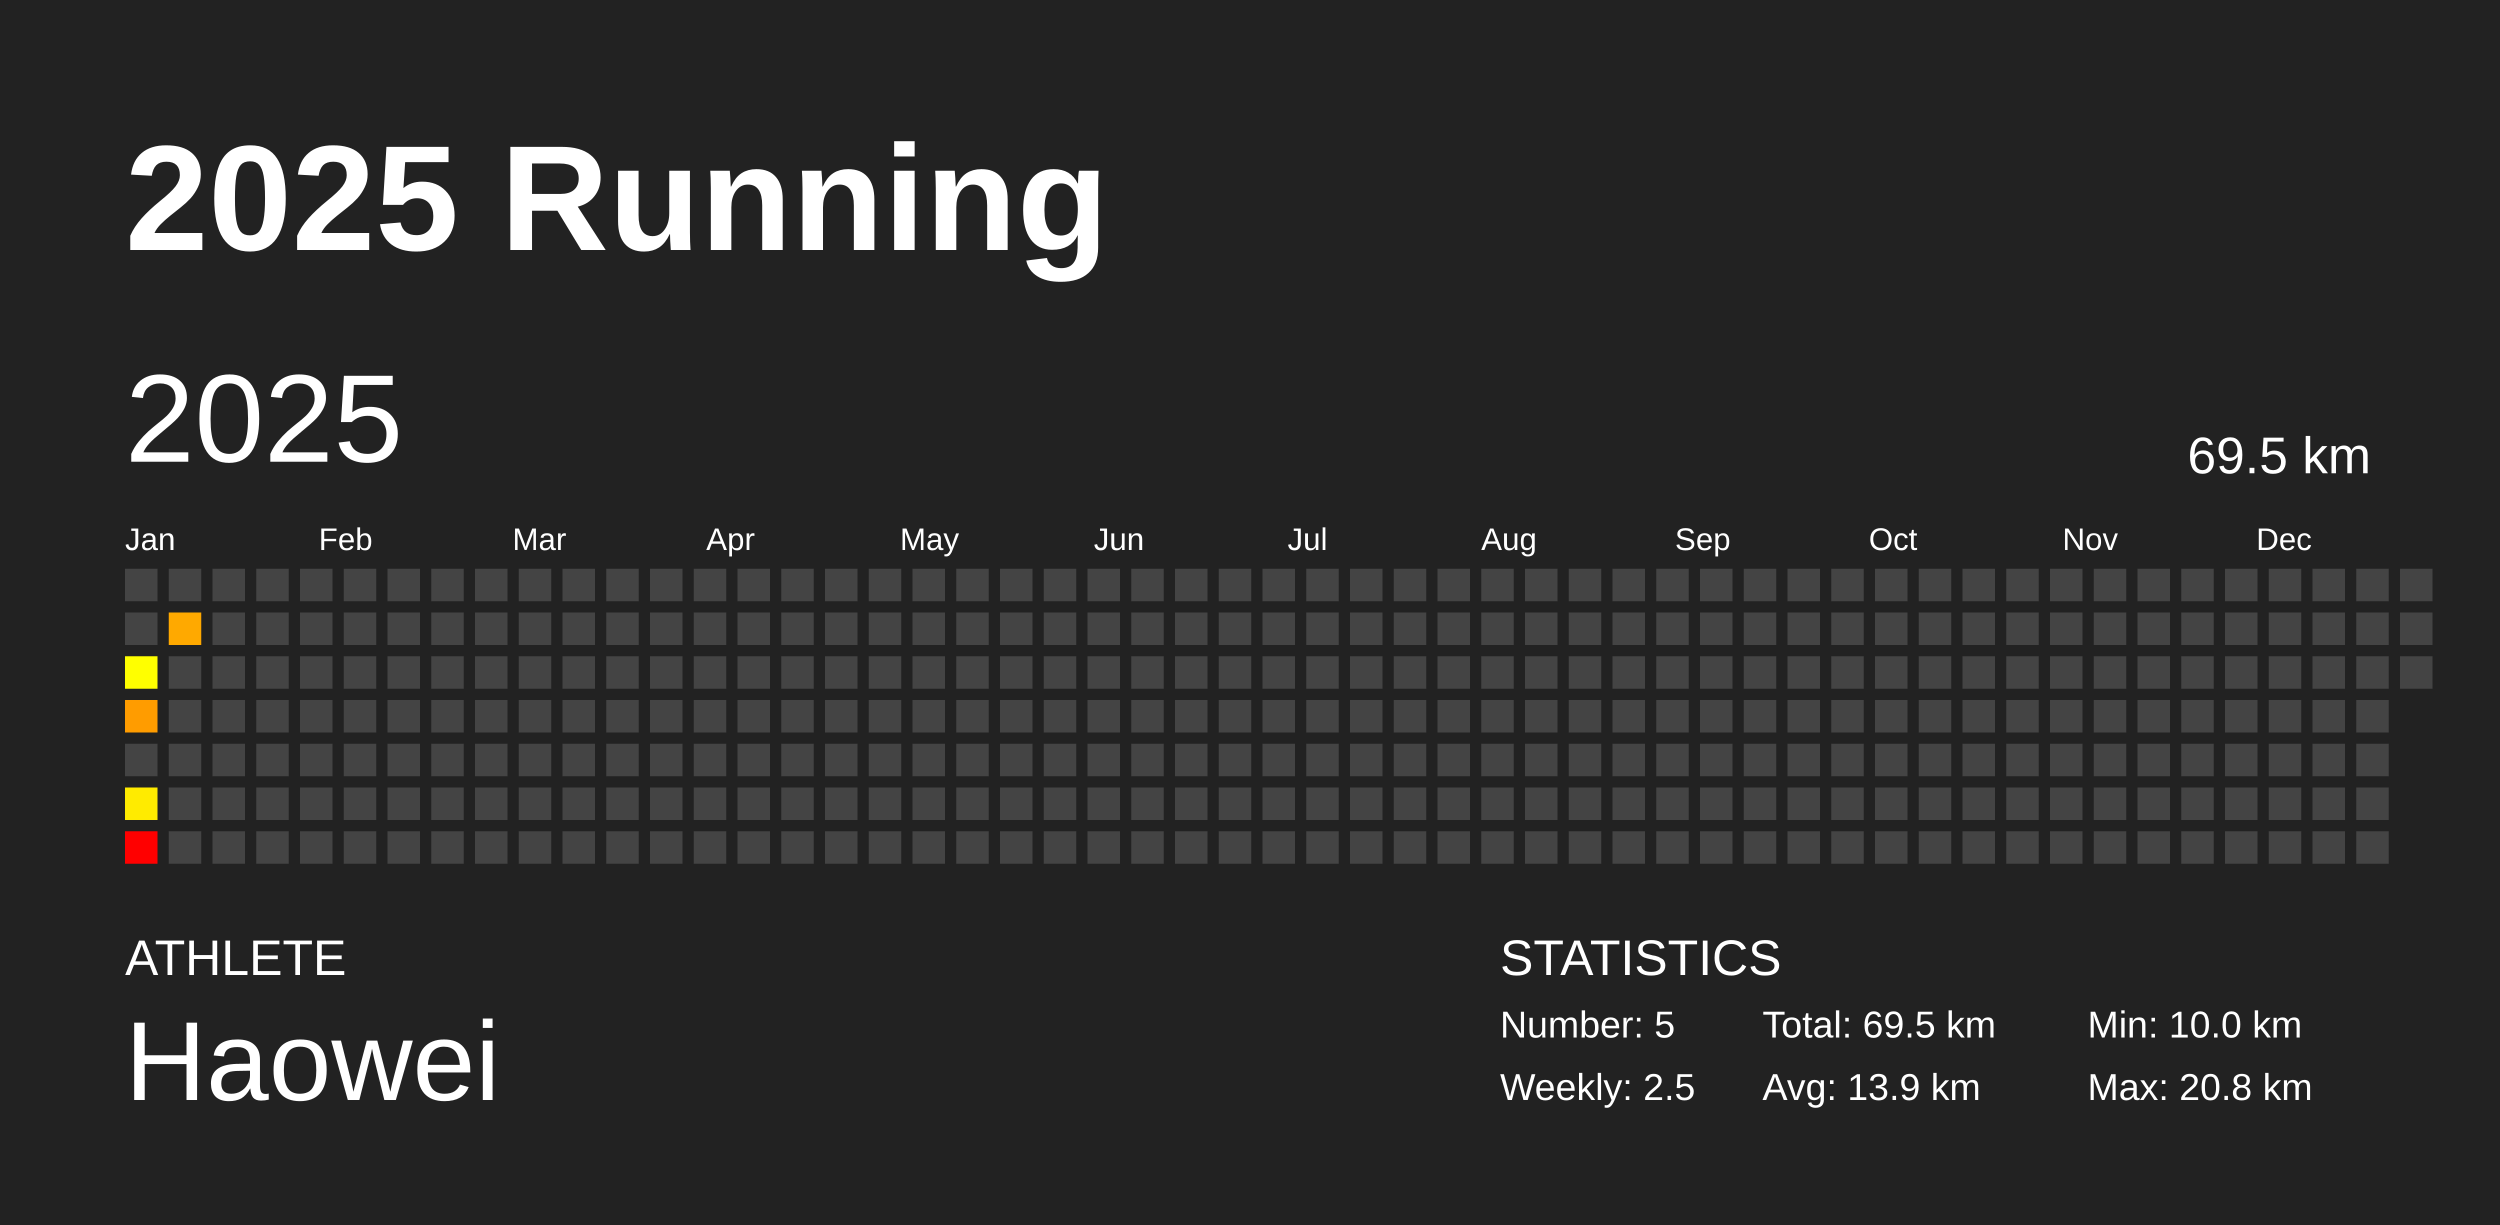
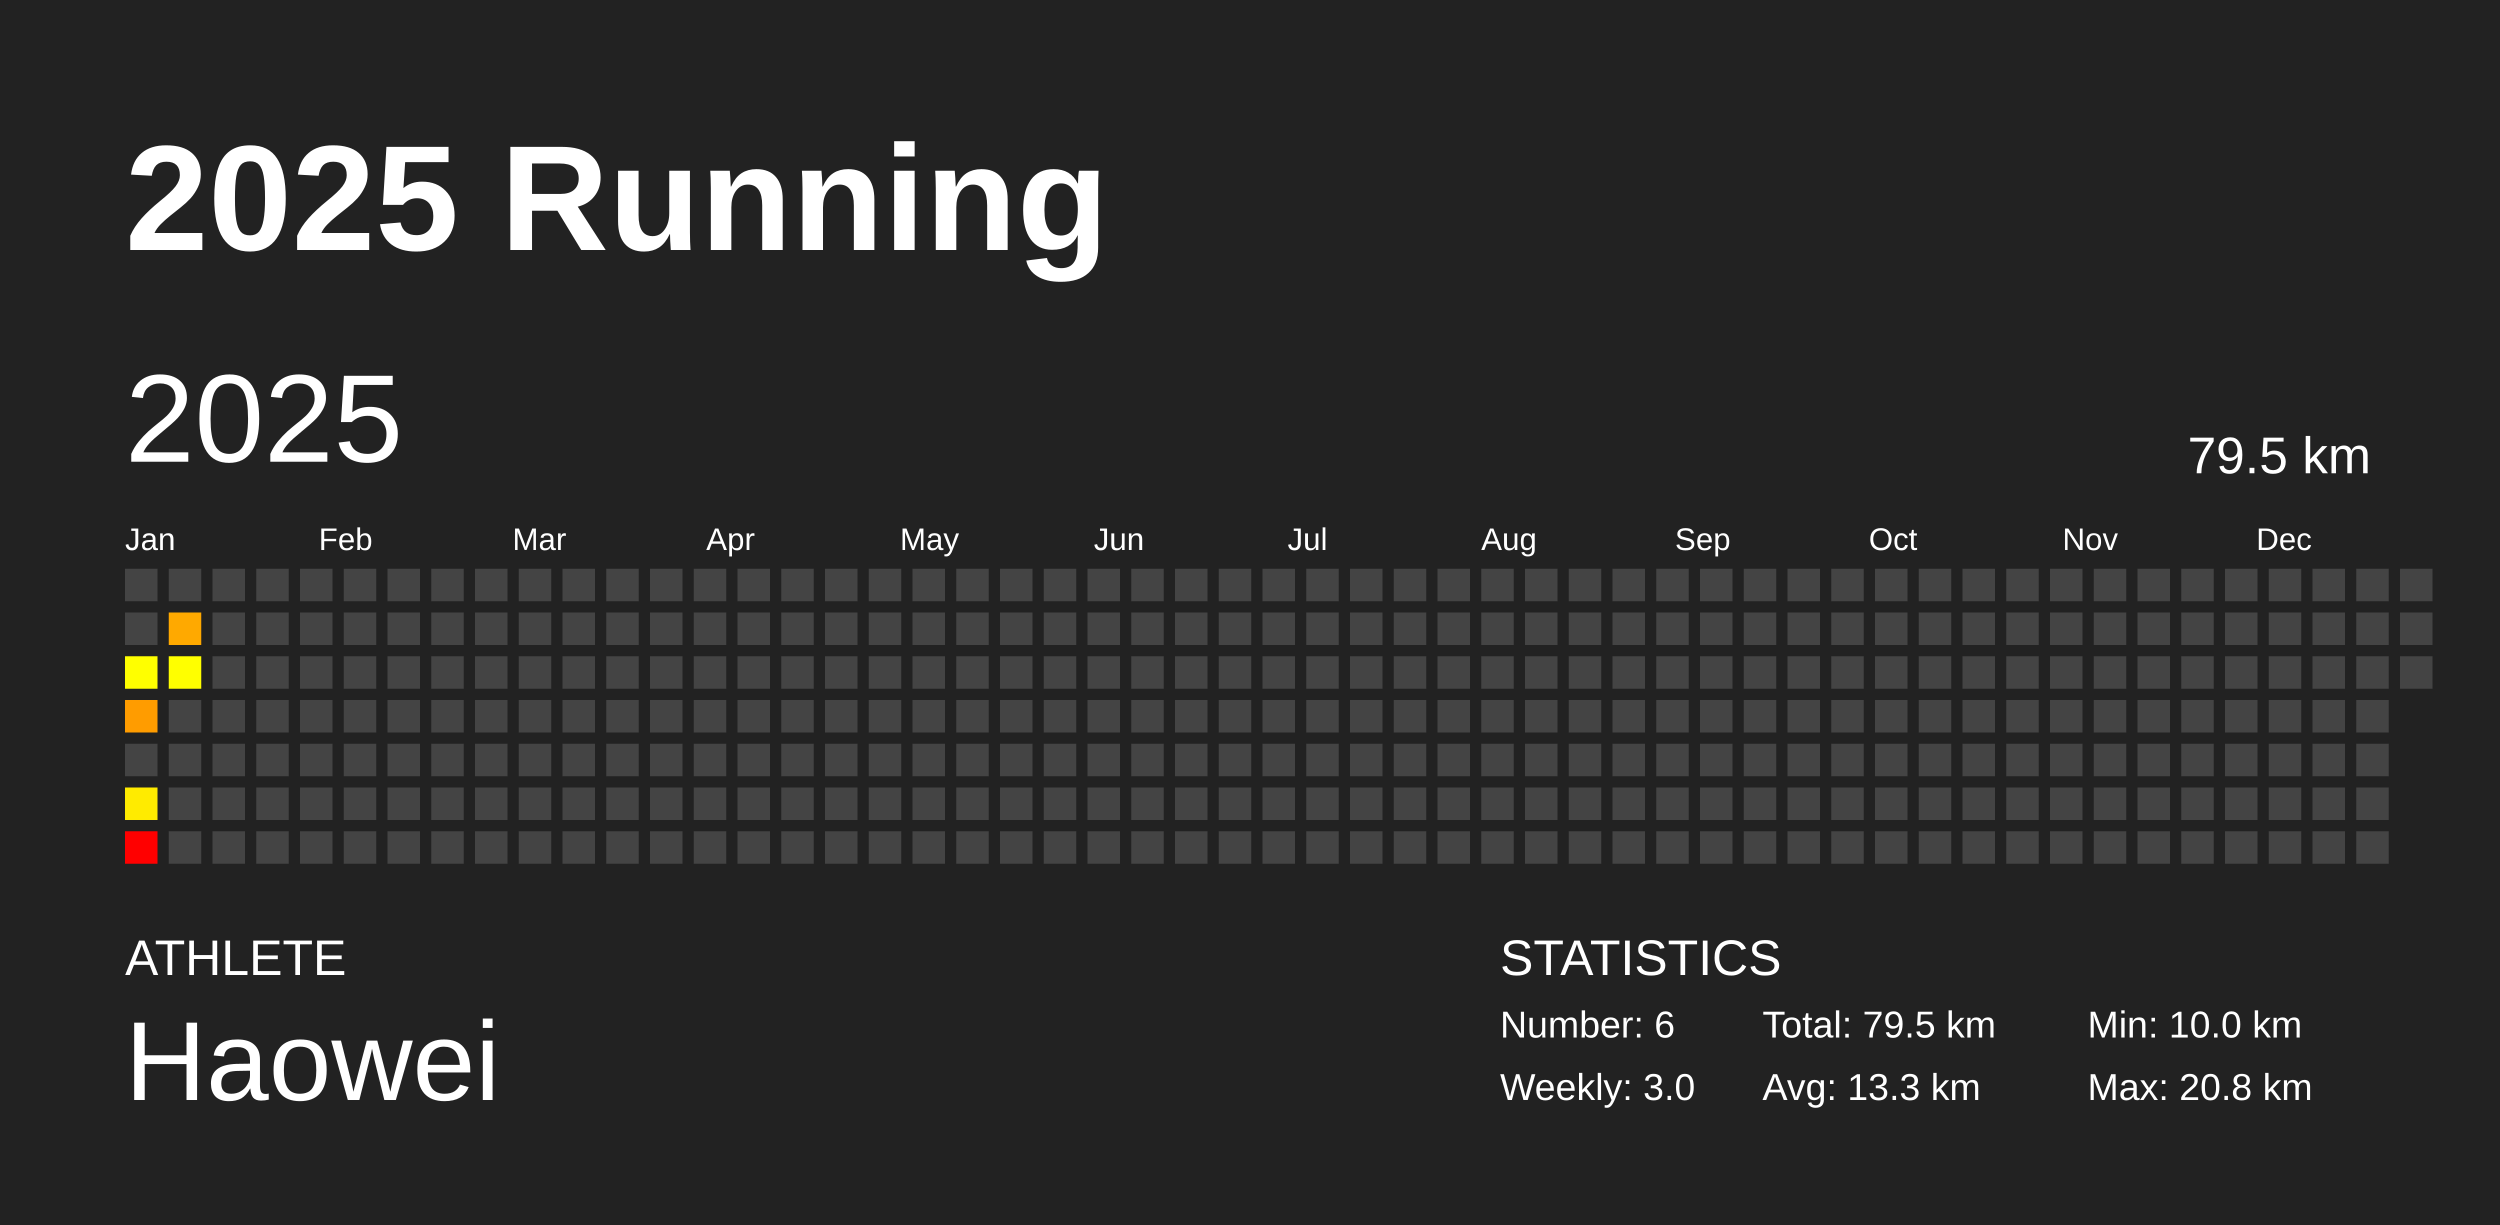
<svg xmlns="http://www.w3.org/2000/svg" baseProfile="full" height="98mm" version="1.1" viewBox="0,0,200,98" width="200mm">
  <defs />
  <rect fill="#222222" height="98" width="200" x="0" y="0" />
  <text fill="#FFFFFF" style="font-size:12px; font-family:Arial; font-weight:bold;" x="10" y="20">2025 Running</text>
  <text fill="#FFFFFF" style="font-size:4px; font-family:Arial" x="10" y="78">ATHLETE</text>
  <text fill="#FFFFFF" style="font-size:9px; font-family:Arial" x="10" y="88">Haowei</text>
  <text fill="#FFFFFF" style="font-size:4px; font-family:Arial" x="120" y="78">STATISTICS</text>
-   <text fill="#FFFFFF" style="font-size:3px; font-family:Arial" x="120" y="83">Number: 5</text>
-   <text fill="#FFFFFF" style="font-size:3px; font-family:Arial" x="120" y="88">Weekly: 2.5</text>
-   <text fill="#FFFFFF" style="font-size:3px; font-family:Arial" x="141" y="83">Total: 69.5 km</text>
-   <text fill="#FFFFFF" style="font-size:3px; font-family:Arial" x="141" y="88">Avg: 13.9 km</text>
+   <text fill="#FFFFFF" style="font-size:3px; font-family:Arial" x="120" y="83">Number: 6</text>
+   <text fill="#FFFFFF" style="font-size:3px; font-family:Arial" x="120" y="88">Weekly: 3.0</text>
+   <text fill="#FFFFFF" style="font-size:3px; font-family:Arial" x="141" y="83">Total: 79.5 km</text>
+   <text fill="#FFFFFF" style="font-size:3px; font-family:Arial" x="141" y="88">Avg: 13.3 km</text>
  <text fill="#FFFFFF" style="font-size:3px; font-family:Arial" x="167" y="83">Min: 10.0 km</text>
  <text fill="#FFFFFF" style="font-size:3px; font-family:Arial" x="167" y="88">Max: 20.8 km</text>
  <text dominant-baseline="hanging" fill="#FFFFFF" style="font-size:10.0px; font-family:Arial;" x="10" y="30">2025</text>
-   <text dominant-baseline="hanging" fill="#FFFFFF" style="font-size:4.125px; font-family:Arial;" x="175" y="35">69.5 km</text>
+   <text dominant-baseline="hanging" fill="#FFFFFF" style="font-size:4.125px; font-family:Arial;" x="175" y="35">79.5 km</text>
  <text fill="#FFFFFF" style="font-size:2.5px; font-family:Arial" x="10.0" y="44">Jan</text>
  <text fill="#FFFFFF" style="font-size:2.5px; font-family:Arial" x="25.5" y="44">Feb</text>
  <text fill="#FFFFFF" style="font-size:2.5px; font-family:Arial" x="41.0" y="44">Mar</text>
  <text fill="#FFFFFF" style="font-size:2.5px; font-family:Arial" x="56.5" y="44">Apr</text>
  <text fill="#FFFFFF" style="font-size:2.5px; font-family:Arial" x="72.0" y="44">May</text>
  <text fill="#FFFFFF" style="font-size:2.5px; font-family:Arial" x="87.5" y="44">Jun</text>
  <text fill="#FFFFFF" style="font-size:2.5px; font-family:Arial" x="103.0" y="44">Jul</text>
  <text fill="#FFFFFF" style="font-size:2.5px; font-family:Arial" x="118.5" y="44">Aug</text>
  <text fill="#FFFFFF" style="font-size:2.5px; font-family:Arial" x="134.0" y="44">Sep</text>
  <text fill="#FFFFFF" style="font-size:2.5px; font-family:Arial" x="149.5" y="44">Oct</text>
  <text fill="#FFFFFF" style="font-size:2.5px; font-family:Arial" x="165.0" y="44">Nov</text>
  <text fill="#FFFFFF" style="font-size:2.5px; font-family:Arial" x="180.5" y="44">Dec</text>
  <rect fill="#444444" height="2.6" width="2.6" x="10.0" y="45.5" />
  <rect fill="#444444" height="2.6" width="2.6" x="10.0" y="49.0" />
  <rect fill="#ffff00" height="2.6" width="2.6" x="10.0" y="52.5" />
  <rect fill="#ff9c00" height="2.6" width="2.6" x="10.0" y="56.0" />
  <rect fill="#444444" height="2.6" width="2.6" x="10.0" y="59.5" />
  <rect fill="#ffeb00" height="2.6" width="2.6" x="10.0" y="63.0" />
  <rect fill="red" height="2.6" width="2.6" x="10.0" y="66.5" />
  <rect fill="#444444" height="2.6" width="2.6" x="13.5" y="45.5" />
  <rect fill="#ffa900" height="2.6" width="2.6" x="13.5" y="49.0" />
-   <rect fill="#444444" height="2.6" width="2.6" x="13.5" y="52.5" />
+   <rect fill="#ffff00" height="2.6" width="2.6" x="13.5" y="52.5" />
  <rect fill="#444444" height="2.6" width="2.6" x="13.5" y="56.0" />
  <rect fill="#444444" height="2.6" width="2.6" x="13.5" y="59.5" />
  <rect fill="#444444" height="2.6" width="2.6" x="13.5" y="63.0" />
  <rect fill="#444444" height="2.6" width="2.6" x="13.5" y="66.5" />
  <rect fill="#444444" height="2.6" width="2.6" x="17.0" y="45.5" />
  <rect fill="#444444" height="2.6" width="2.6" x="17.0" y="49.0" />
  <rect fill="#444444" height="2.6" width="2.6" x="17.0" y="52.5" />
  <rect fill="#444444" height="2.6" width="2.6" x="17.0" y="56.0" />
  <rect fill="#444444" height="2.6" width="2.6" x="17.0" y="59.5" />
  <rect fill="#444444" height="2.6" width="2.6" x="17.0" y="63.0" />
  <rect fill="#444444" height="2.6" width="2.6" x="17.0" y="66.5" />
  <rect fill="#444444" height="2.6" width="2.6" x="20.5" y="45.5" />
  <rect fill="#444444" height="2.6" width="2.6" x="20.5" y="49.0" />
  <rect fill="#444444" height="2.6" width="2.6" x="20.5" y="52.5" />
  <rect fill="#444444" height="2.6" width="2.6" x="20.5" y="56.0" />
  <rect fill="#444444" height="2.6" width="2.6" x="20.5" y="59.5" />
  <rect fill="#444444" height="2.6" width="2.6" x="20.5" y="63.0" />
  <rect fill="#444444" height="2.6" width="2.6" x="20.5" y="66.5" />
  <rect fill="#444444" height="2.6" width="2.6" x="24.0" y="45.5" />
  <rect fill="#444444" height="2.6" width="2.6" x="24.0" y="49.0" />
  <rect fill="#444444" height="2.6" width="2.6" x="24.0" y="52.5" />
  <rect fill="#444444" height="2.6" width="2.6" x="24.0" y="56.0" />
  <rect fill="#444444" height="2.6" width="2.6" x="24.0" y="59.5" />
  <rect fill="#444444" height="2.6" width="2.6" x="24.0" y="63.0" />
  <rect fill="#444444" height="2.6" width="2.6" x="24.0" y="66.5" />
  <rect fill="#444444" height="2.6" width="2.6" x="27.5" y="45.5" />
  <rect fill="#444444" height="2.6" width="2.6" x="27.5" y="49.0" />
  <rect fill="#444444" height="2.6" width="2.6" x="27.5" y="52.5" />
  <rect fill="#444444" height="2.6" width="2.6" x="27.5" y="56.0" />
  <rect fill="#444444" height="2.6" width="2.6" x="27.5" y="59.5" />
  <rect fill="#444444" height="2.6" width="2.6" x="27.5" y="63.0" />
  <rect fill="#444444" height="2.6" width="2.6" x="27.5" y="66.5" />
  <rect fill="#444444" height="2.6" width="2.6" x="31.0" y="45.5" />
  <rect fill="#444444" height="2.6" width="2.6" x="31.0" y="49.0" />
  <rect fill="#444444" height="2.6" width="2.6" x="31.0" y="52.5" />
  <rect fill="#444444" height="2.6" width="2.6" x="31.0" y="56.0" />
  <rect fill="#444444" height="2.6" width="2.6" x="31.0" y="59.5" />
  <rect fill="#444444" height="2.6" width="2.6" x="31.0" y="63.0" />
  <rect fill="#444444" height="2.6" width="2.6" x="31.0" y="66.5" />
  <rect fill="#444444" height="2.6" width="2.6" x="34.5" y="45.5" />
  <rect fill="#444444" height="2.6" width="2.6" x="34.5" y="49.0" />
  <rect fill="#444444" height="2.6" width="2.6" x="34.5" y="52.5" />
  <rect fill="#444444" height="2.6" width="2.6" x="34.5" y="56.0" />
  <rect fill="#444444" height="2.6" width="2.6" x="34.5" y="59.5" />
  <rect fill="#444444" height="2.6" width="2.6" x="34.5" y="63.0" />
  <rect fill="#444444" height="2.6" width="2.6" x="34.5" y="66.5" />
  <rect fill="#444444" height="2.6" width="2.6" x="38.0" y="45.5" />
  <rect fill="#444444" height="2.6" width="2.6" x="38.0" y="49.0" />
  <rect fill="#444444" height="2.6" width="2.6" x="38.0" y="52.5" />
  <rect fill="#444444" height="2.6" width="2.6" x="38.0" y="56.0" />
  <rect fill="#444444" height="2.6" width="2.6" x="38.0" y="59.5" />
  <rect fill="#444444" height="2.6" width="2.6" x="38.0" y="63.0" />
  <rect fill="#444444" height="2.6" width="2.6" x="38.0" y="66.5" />
  <rect fill="#444444" height="2.6" width="2.6" x="41.5" y="45.5" />
  <rect fill="#444444" height="2.6" width="2.6" x="41.5" y="49.0" />
  <rect fill="#444444" height="2.6" width="2.6" x="41.5" y="52.5" />
  <rect fill="#444444" height="2.6" width="2.6" x="41.5" y="56.0" />
  <rect fill="#444444" height="2.6" width="2.6" x="41.5" y="59.5" />
  <rect fill="#444444" height="2.6" width="2.6" x="41.5" y="63.0" />
  <rect fill="#444444" height="2.6" width="2.6" x="41.5" y="66.5" />
  <rect fill="#444444" height="2.6" width="2.6" x="45.0" y="45.5" />
  <rect fill="#444444" height="2.6" width="2.6" x="45.0" y="49.0" />
  <rect fill="#444444" height="2.6" width="2.6" x="45.0" y="52.5" />
  <rect fill="#444444" height="2.6" width="2.6" x="45.0" y="56.0" />
  <rect fill="#444444" height="2.6" width="2.6" x="45.0" y="59.5" />
  <rect fill="#444444" height="2.6" width="2.6" x="45.0" y="63.0" />
  <rect fill="#444444" height="2.6" width="2.6" x="45.0" y="66.5" />
  <rect fill="#444444" height="2.6" width="2.6" x="48.5" y="45.5" />
  <rect fill="#444444" height="2.6" width="2.6" x="48.5" y="49.0" />
  <rect fill="#444444" height="2.6" width="2.6" x="48.5" y="52.5" />
  <rect fill="#444444" height="2.6" width="2.6" x="48.5" y="56.0" />
  <rect fill="#444444" height="2.6" width="2.6" x="48.5" y="59.5" />
  <rect fill="#444444" height="2.6" width="2.6" x="48.5" y="63.0" />
  <rect fill="#444444" height="2.6" width="2.6" x="48.5" y="66.5" />
  <rect fill="#444444" height="2.6" width="2.6" x="52.0" y="45.5" />
  <rect fill="#444444" height="2.6" width="2.6" x="52.0" y="49.0" />
  <rect fill="#444444" height="2.6" width="2.6" x="52.0" y="52.5" />
  <rect fill="#444444" height="2.6" width="2.6" x="52.0" y="56.0" />
  <rect fill="#444444" height="2.6" width="2.6" x="52.0" y="59.5" />
  <rect fill="#444444" height="2.6" width="2.6" x="52.0" y="63.0" />
  <rect fill="#444444" height="2.6" width="2.6" x="52.0" y="66.5" />
  <rect fill="#444444" height="2.6" width="2.6" x="55.5" y="45.5" />
  <rect fill="#444444" height="2.6" width="2.6" x="55.5" y="49.0" />
  <rect fill="#444444" height="2.6" width="2.6" x="55.5" y="52.5" />
  <rect fill="#444444" height="2.6" width="2.6" x="55.5" y="56.0" />
  <rect fill="#444444" height="2.6" width="2.6" x="55.5" y="59.5" />
  <rect fill="#444444" height="2.6" width="2.6" x="55.5" y="63.0" />
  <rect fill="#444444" height="2.6" width="2.6" x="55.5" y="66.5" />
  <rect fill="#444444" height="2.6" width="2.6" x="59.0" y="45.5" />
  <rect fill="#444444" height="2.6" width="2.6" x="59.0" y="49.0" />
  <rect fill="#444444" height="2.6" width="2.6" x="59.0" y="52.5" />
  <rect fill="#444444" height="2.6" width="2.6" x="59.0" y="56.0" />
  <rect fill="#444444" height="2.6" width="2.6" x="59.0" y="59.5" />
  <rect fill="#444444" height="2.6" width="2.6" x="59.0" y="63.0" />
  <rect fill="#444444" height="2.6" width="2.6" x="59.0" y="66.5" />
  <rect fill="#444444" height="2.6" width="2.6" x="62.5" y="45.5" />
  <rect fill="#444444" height="2.6" width="2.6" x="62.5" y="49.0" />
  <rect fill="#444444" height="2.6" width="2.6" x="62.5" y="52.5" />
  <rect fill="#444444" height="2.6" width="2.6" x="62.5" y="56.0" />
  <rect fill="#444444" height="2.6" width="2.6" x="62.5" y="59.5" />
  <rect fill="#444444" height="2.6" width="2.6" x="62.5" y="63.0" />
  <rect fill="#444444" height="2.6" width="2.6" x="62.5" y="66.5" />
  <rect fill="#444444" height="2.6" width="2.6" x="66.0" y="45.5" />
  <rect fill="#444444" height="2.6" width="2.6" x="66.0" y="49.0" />
  <rect fill="#444444" height="2.6" width="2.6" x="66.0" y="52.5" />
  <rect fill="#444444" height="2.6" width="2.6" x="66.0" y="56.0" />
  <rect fill="#444444" height="2.6" width="2.6" x="66.0" y="59.5" />
  <rect fill="#444444" height="2.6" width="2.6" x="66.0" y="63.0" />
  <rect fill="#444444" height="2.6" width="2.6" x="66.0" y="66.5" />
  <rect fill="#444444" height="2.6" width="2.6" x="69.5" y="45.5" />
  <rect fill="#444444" height="2.6" width="2.6" x="69.5" y="49.0" />
  <rect fill="#444444" height="2.6" width="2.6" x="69.5" y="52.5" />
  <rect fill="#444444" height="2.6" width="2.6" x="69.5" y="56.0" />
  <rect fill="#444444" height="2.6" width="2.6" x="69.5" y="59.5" />
  <rect fill="#444444" height="2.6" width="2.6" x="69.5" y="63.0" />
  <rect fill="#444444" height="2.6" width="2.6" x="69.5" y="66.5" />
  <rect fill="#444444" height="2.6" width="2.6" x="73.0" y="45.5" />
  <rect fill="#444444" height="2.6" width="2.6" x="73.0" y="49.0" />
  <rect fill="#444444" height="2.6" width="2.6" x="73.0" y="52.5" />
  <rect fill="#444444" height="2.6" width="2.6" x="73.0" y="56.0" />
  <rect fill="#444444" height="2.6" width="2.6" x="73.0" y="59.5" />
  <rect fill="#444444" height="2.6" width="2.6" x="73.0" y="63.0" />
  <rect fill="#444444" height="2.6" width="2.6" x="73.0" y="66.5" />
  <rect fill="#444444" height="2.6" width="2.6" x="76.5" y="45.5" />
  <rect fill="#444444" height="2.6" width="2.6" x="76.5" y="49.0" />
  <rect fill="#444444" height="2.6" width="2.6" x="76.5" y="52.5" />
  <rect fill="#444444" height="2.6" width="2.6" x="76.5" y="56.0" />
  <rect fill="#444444" height="2.6" width="2.6" x="76.5" y="59.5" />
  <rect fill="#444444" height="2.6" width="2.6" x="76.5" y="63.0" />
  <rect fill="#444444" height="2.6" width="2.6" x="76.5" y="66.5" />
  <rect fill="#444444" height="2.6" width="2.6" x="80.0" y="45.5" />
  <rect fill="#444444" height="2.6" width="2.6" x="80.0" y="49.0" />
  <rect fill="#444444" height="2.6" width="2.6" x="80.0" y="52.5" />
  <rect fill="#444444" height="2.6" width="2.6" x="80.0" y="56.0" />
  <rect fill="#444444" height="2.6" width="2.6" x="80.0" y="59.5" />
  <rect fill="#444444" height="2.6" width="2.6" x="80.0" y="63.0" />
  <rect fill="#444444" height="2.6" width="2.6" x="80.0" y="66.5" />
  <rect fill="#444444" height="2.6" width="2.6" x="83.5" y="45.5" />
  <rect fill="#444444" height="2.6" width="2.6" x="83.5" y="49.0" />
  <rect fill="#444444" height="2.6" width="2.6" x="83.5" y="52.5" />
  <rect fill="#444444" height="2.6" width="2.6" x="83.5" y="56.0" />
  <rect fill="#444444" height="2.6" width="2.6" x="83.5" y="59.5" />
  <rect fill="#444444" height="2.6" width="2.6" x="83.5" y="63.0" />
  <rect fill="#444444" height="2.6" width="2.6" x="83.5" y="66.5" />
  <rect fill="#444444" height="2.6" width="2.6" x="87.0" y="45.5" />
  <rect fill="#444444" height="2.6" width="2.6" x="87.0" y="49.0" />
  <rect fill="#444444" height="2.6" width="2.6" x="87.0" y="52.5" />
  <rect fill="#444444" height="2.6" width="2.6" x="87.0" y="56.0" />
  <rect fill="#444444" height="2.6" width="2.6" x="87.0" y="59.5" />
  <rect fill="#444444" height="2.6" width="2.6" x="87.0" y="63.0" />
  <rect fill="#444444" height="2.6" width="2.6" x="87.0" y="66.5" />
  <rect fill="#444444" height="2.6" width="2.6" x="90.5" y="45.5" />
  <rect fill="#444444" height="2.6" width="2.6" x="90.5" y="49.0" />
  <rect fill="#444444" height="2.6" width="2.6" x="90.5" y="52.5" />
  <rect fill="#444444" height="2.6" width="2.6" x="90.5" y="56.0" />
  <rect fill="#444444" height="2.6" width="2.6" x="90.5" y="59.5" />
  <rect fill="#444444" height="2.6" width="2.6" x="90.5" y="63.0" />
  <rect fill="#444444" height="2.6" width="2.6" x="90.5" y="66.5" />
  <rect fill="#444444" height="2.6" width="2.6" x="94.0" y="45.5" />
  <rect fill="#444444" height="2.6" width="2.6" x="94.0" y="49.0" />
  <rect fill="#444444" height="2.6" width="2.6" x="94.0" y="52.5" />
  <rect fill="#444444" height="2.6" width="2.6" x="94.0" y="56.0" />
  <rect fill="#444444" height="2.6" width="2.6" x="94.0" y="59.5" />
  <rect fill="#444444" height="2.6" width="2.6" x="94.0" y="63.0" />
  <rect fill="#444444" height="2.6" width="2.6" x="94.0" y="66.5" />
  <rect fill="#444444" height="2.6" width="2.6" x="97.5" y="45.5" />
  <rect fill="#444444" height="2.6" width="2.6" x="97.5" y="49.0" />
  <rect fill="#444444" height="2.6" width="2.6" x="97.5" y="52.5" />
  <rect fill="#444444" height="2.6" width="2.6" x="97.5" y="56.0" />
  <rect fill="#444444" height="2.6" width="2.6" x="97.5" y="59.5" />
  <rect fill="#444444" height="2.6" width="2.6" x="97.5" y="63.0" />
  <rect fill="#444444" height="2.6" width="2.6" x="97.5" y="66.5" />
  <rect fill="#444444" height="2.6" width="2.6" x="101.0" y="45.5" />
  <rect fill="#444444" height="2.6" width="2.6" x="101.0" y="49.0" />
  <rect fill="#444444" height="2.6" width="2.6" x="101.0" y="52.5" />
  <rect fill="#444444" height="2.6" width="2.6" x="101.0" y="56.0" />
  <rect fill="#444444" height="2.6" width="2.6" x="101.0" y="59.5" />
  <rect fill="#444444" height="2.6" width="2.6" x="101.0" y="63.0" />
  <rect fill="#444444" height="2.6" width="2.6" x="101.0" y="66.5" />
  <rect fill="#444444" height="2.6" width="2.6" x="104.5" y="45.5" />
  <rect fill="#444444" height="2.6" width="2.6" x="104.5" y="49.0" />
  <rect fill="#444444" height="2.6" width="2.6" x="104.5" y="52.5" />
  <rect fill="#444444" height="2.6" width="2.6" x="104.5" y="56.0" />
  <rect fill="#444444" height="2.6" width="2.6" x="104.5" y="59.5" />
  <rect fill="#444444" height="2.6" width="2.6" x="104.5" y="63.0" />
  <rect fill="#444444" height="2.6" width="2.6" x="104.5" y="66.5" />
  <rect fill="#444444" height="2.6" width="2.6" x="108.0" y="45.5" />
  <rect fill="#444444" height="2.6" width="2.6" x="108.0" y="49.0" />
  <rect fill="#444444" height="2.6" width="2.6" x="108.0" y="52.5" />
  <rect fill="#444444" height="2.6" width="2.6" x="108.0" y="56.0" />
  <rect fill="#444444" height="2.6" width="2.6" x="108.0" y="59.5" />
  <rect fill="#444444" height="2.6" width="2.6" x="108.0" y="63.0" />
  <rect fill="#444444" height="2.6" width="2.6" x="108.0" y="66.5" />
  <rect fill="#444444" height="2.6" width="2.6" x="111.5" y="45.5" />
  <rect fill="#444444" height="2.6" width="2.6" x="111.5" y="49.0" />
  <rect fill="#444444" height="2.6" width="2.6" x="111.5" y="52.5" />
  <rect fill="#444444" height="2.6" width="2.6" x="111.5" y="56.0" />
  <rect fill="#444444" height="2.6" width="2.6" x="111.5" y="59.5" />
  <rect fill="#444444" height="2.6" width="2.6" x="111.5" y="63.0" />
  <rect fill="#444444" height="2.6" width="2.6" x="111.5" y="66.5" />
  <rect fill="#444444" height="2.6" width="2.6" x="115.0" y="45.5" />
  <rect fill="#444444" height="2.6" width="2.6" x="115.0" y="49.0" />
  <rect fill="#444444" height="2.6" width="2.6" x="115.0" y="52.5" />
  <rect fill="#444444" height="2.6" width="2.6" x="115.0" y="56.0" />
  <rect fill="#444444" height="2.6" width="2.6" x="115.0" y="59.5" />
  <rect fill="#444444" height="2.6" width="2.6" x="115.0" y="63.0" />
  <rect fill="#444444" height="2.6" width="2.6" x="115.0" y="66.5" />
  <rect fill="#444444" height="2.6" width="2.6" x="118.5" y="45.5" />
  <rect fill="#444444" height="2.6" width="2.6" x="118.5" y="49.0" />
  <rect fill="#444444" height="2.6" width="2.6" x="118.5" y="52.5" />
  <rect fill="#444444" height="2.6" width="2.6" x="118.5" y="56.0" />
  <rect fill="#444444" height="2.6" width="2.6" x="118.5" y="59.5" />
  <rect fill="#444444" height="2.6" width="2.6" x="118.5" y="63.0" />
  <rect fill="#444444" height="2.6" width="2.6" x="118.5" y="66.5" />
  <rect fill="#444444" height="2.6" width="2.6" x="122.0" y="45.5" />
  <rect fill="#444444" height="2.6" width="2.6" x="122.0" y="49.0" />
  <rect fill="#444444" height="2.6" width="2.6" x="122.0" y="52.5" />
  <rect fill="#444444" height="2.6" width="2.6" x="122.0" y="56.0" />
  <rect fill="#444444" height="2.6" width="2.6" x="122.0" y="59.5" />
  <rect fill="#444444" height="2.6" width="2.6" x="122.0" y="63.0" />
  <rect fill="#444444" height="2.6" width="2.6" x="122.0" y="66.5" />
  <rect fill="#444444" height="2.6" width="2.6" x="125.5" y="45.5" />
  <rect fill="#444444" height="2.6" width="2.6" x="125.5" y="49.0" />
  <rect fill="#444444" height="2.6" width="2.6" x="125.5" y="52.5" />
  <rect fill="#444444" height="2.6" width="2.6" x="125.5" y="56.0" />
  <rect fill="#444444" height="2.6" width="2.6" x="125.5" y="59.5" />
  <rect fill="#444444" height="2.6" width="2.6" x="125.5" y="63.0" />
  <rect fill="#444444" height="2.6" width="2.6" x="125.5" y="66.5" />
  <rect fill="#444444" height="2.6" width="2.6" x="129.0" y="45.5" />
  <rect fill="#444444" height="2.6" width="2.6" x="129.0" y="49.0" />
  <rect fill="#444444" height="2.6" width="2.6" x="129.0" y="52.5" />
  <rect fill="#444444" height="2.6" width="2.6" x="129.0" y="56.0" />
  <rect fill="#444444" height="2.6" width="2.6" x="129.0" y="59.5" />
  <rect fill="#444444" height="2.6" width="2.6" x="129.0" y="63.0" />
  <rect fill="#444444" height="2.6" width="2.6" x="129.0" y="66.5" />
  <rect fill="#444444" height="2.6" width="2.6" x="132.5" y="45.5" />
  <rect fill="#444444" height="2.6" width="2.6" x="132.5" y="49.0" />
  <rect fill="#444444" height="2.6" width="2.6" x="132.5" y="52.5" />
  <rect fill="#444444" height="2.6" width="2.6" x="132.5" y="56.0" />
  <rect fill="#444444" height="2.6" width="2.6" x="132.5" y="59.5" />
  <rect fill="#444444" height="2.6" width="2.6" x="132.5" y="63.0" />
  <rect fill="#444444" height="2.6" width="2.6" x="132.5" y="66.5" />
  <rect fill="#444444" height="2.6" width="2.6" x="136.0" y="45.5" />
  <rect fill="#444444" height="2.6" width="2.6" x="136.0" y="49.0" />
  <rect fill="#444444" height="2.6" width="2.6" x="136.0" y="52.5" />
  <rect fill="#444444" height="2.6" width="2.6" x="136.0" y="56.0" />
  <rect fill="#444444" height="2.6" width="2.6" x="136.0" y="59.5" />
  <rect fill="#444444" height="2.6" width="2.6" x="136.0" y="63.0" />
  <rect fill="#444444" height="2.6" width="2.6" x="136.0" y="66.5" />
  <rect fill="#444444" height="2.6" width="2.6" x="139.5" y="45.5" />
  <rect fill="#444444" height="2.6" width="2.6" x="139.5" y="49.0" />
  <rect fill="#444444" height="2.6" width="2.6" x="139.5" y="52.5" />
  <rect fill="#444444" height="2.6" width="2.6" x="139.5" y="56.0" />
  <rect fill="#444444" height="2.6" width="2.6" x="139.5" y="59.5" />
  <rect fill="#444444" height="2.6" width="2.6" x="139.5" y="63.0" />
  <rect fill="#444444" height="2.6" width="2.6" x="139.5" y="66.5" />
  <rect fill="#444444" height="2.6" width="2.6" x="143.0" y="45.5" />
  <rect fill="#444444" height="2.6" width="2.6" x="143.0" y="49.0" />
  <rect fill="#444444" height="2.6" width="2.6" x="143.0" y="52.5" />
  <rect fill="#444444" height="2.6" width="2.6" x="143.0" y="56.0" />
  <rect fill="#444444" height="2.6" width="2.6" x="143.0" y="59.5" />
  <rect fill="#444444" height="2.6" width="2.6" x="143.0" y="63.0" />
  <rect fill="#444444" height="2.6" width="2.6" x="143.0" y="66.5" />
  <rect fill="#444444" height="2.6" width="2.6" x="146.5" y="45.5" />
  <rect fill="#444444" height="2.6" width="2.6" x="146.5" y="49.0" />
  <rect fill="#444444" height="2.6" width="2.6" x="146.5" y="52.5" />
  <rect fill="#444444" height="2.6" width="2.6" x="146.5" y="56.0" />
  <rect fill="#444444" height="2.6" width="2.6" x="146.5" y="59.5" />
  <rect fill="#444444" height="2.6" width="2.6" x="146.5" y="63.0" />
  <rect fill="#444444" height="2.6" width="2.6" x="146.5" y="66.5" />
  <rect fill="#444444" height="2.6" width="2.6" x="150.0" y="45.5" />
  <rect fill="#444444" height="2.6" width="2.6" x="150.0" y="49.0" />
  <rect fill="#444444" height="2.6" width="2.6" x="150.0" y="52.5" />
  <rect fill="#444444" height="2.6" width="2.6" x="150.0" y="56.0" />
  <rect fill="#444444" height="2.6" width="2.6" x="150.0" y="59.5" />
  <rect fill="#444444" height="2.6" width="2.6" x="150.0" y="63.0" />
  <rect fill="#444444" height="2.6" width="2.6" x="150.0" y="66.5" />
  <rect fill="#444444" height="2.6" width="2.6" x="153.5" y="45.5" />
  <rect fill="#444444" height="2.6" width="2.6" x="153.5" y="49.0" />
  <rect fill="#444444" height="2.6" width="2.6" x="153.5" y="52.5" />
  <rect fill="#444444" height="2.6" width="2.6" x="153.5" y="56.0" />
  <rect fill="#444444" height="2.6" width="2.6" x="153.5" y="59.5" />
  <rect fill="#444444" height="2.6" width="2.6" x="153.5" y="63.0" />
  <rect fill="#444444" height="2.6" width="2.6" x="153.5" y="66.5" />
  <rect fill="#444444" height="2.6" width="2.6" x="157.0" y="45.5" />
  <rect fill="#444444" height="2.6" width="2.6" x="157.0" y="49.0" />
  <rect fill="#444444" height="2.6" width="2.6" x="157.0" y="52.5" />
  <rect fill="#444444" height="2.6" width="2.6" x="157.0" y="56.0" />
  <rect fill="#444444" height="2.6" width="2.6" x="157.0" y="59.5" />
  <rect fill="#444444" height="2.6" width="2.6" x="157.0" y="63.0" />
  <rect fill="#444444" height="2.6" width="2.6" x="157.0" y="66.5" />
  <rect fill="#444444" height="2.6" width="2.6" x="160.5" y="45.5" />
  <rect fill="#444444" height="2.6" width="2.6" x="160.5" y="49.0" />
  <rect fill="#444444" height="2.6" width="2.6" x="160.5" y="52.5" />
  <rect fill="#444444" height="2.6" width="2.6" x="160.5" y="56.0" />
  <rect fill="#444444" height="2.6" width="2.6" x="160.5" y="59.5" />
  <rect fill="#444444" height="2.6" width="2.6" x="160.5" y="63.0" />
  <rect fill="#444444" height="2.6" width="2.6" x="160.5" y="66.5" />
  <rect fill="#444444" height="2.6" width="2.6" x="164.0" y="45.5" />
  <rect fill="#444444" height="2.6" width="2.6" x="164.0" y="49.0" />
  <rect fill="#444444" height="2.6" width="2.6" x="164.0" y="52.5" />
  <rect fill="#444444" height="2.6" width="2.6" x="164.0" y="56.0" />
  <rect fill="#444444" height="2.6" width="2.6" x="164.0" y="59.5" />
  <rect fill="#444444" height="2.6" width="2.6" x="164.0" y="63.0" />
  <rect fill="#444444" height="2.6" width="2.6" x="164.0" y="66.5" />
  <rect fill="#444444" height="2.6" width="2.6" x="167.5" y="45.5" />
  <rect fill="#444444" height="2.6" width="2.6" x="167.5" y="49.0" />
  <rect fill="#444444" height="2.6" width="2.6" x="167.5" y="52.5" />
  <rect fill="#444444" height="2.6" width="2.6" x="167.5" y="56.0" />
  <rect fill="#444444" height="2.6" width="2.6" x="167.5" y="59.5" />
  <rect fill="#444444" height="2.6" width="2.6" x="167.5" y="63.0" />
  <rect fill="#444444" height="2.6" width="2.6" x="167.5" y="66.5" />
  <rect fill="#444444" height="2.6" width="2.6" x="171.0" y="45.5" />
  <rect fill="#444444" height="2.6" width="2.6" x="171.0" y="49.0" />
  <rect fill="#444444" height="2.6" width="2.6" x="171.0" y="52.5" />
  <rect fill="#444444" height="2.6" width="2.6" x="171.0" y="56.0" />
  <rect fill="#444444" height="2.6" width="2.6" x="171.0" y="59.5" />
  <rect fill="#444444" height="2.6" width="2.6" x="171.0" y="63.0" />
  <rect fill="#444444" height="2.6" width="2.6" x="171.0" y="66.5" />
  <rect fill="#444444" height="2.6" width="2.6" x="174.5" y="45.5" />
  <rect fill="#444444" height="2.6" width="2.6" x="174.5" y="49.0" />
  <rect fill="#444444" height="2.6" width="2.6" x="174.5" y="52.5" />
  <rect fill="#444444" height="2.6" width="2.6" x="174.5" y="56.0" />
  <rect fill="#444444" height="2.6" width="2.6" x="174.5" y="59.5" />
  <rect fill="#444444" height="2.6" width="2.6" x="174.5" y="63.0" />
  <rect fill="#444444" height="2.6" width="2.6" x="174.5" y="66.5" />
  <rect fill="#444444" height="2.6" width="2.6" x="178.0" y="45.5" />
  <rect fill="#444444" height="2.6" width="2.6" x="178.0" y="49.0" />
  <rect fill="#444444" height="2.6" width="2.6" x="178.0" y="52.5" />
  <rect fill="#444444" height="2.6" width="2.6" x="178.0" y="56.0" />
  <rect fill="#444444" height="2.6" width="2.6" x="178.0" y="59.5" />
  <rect fill="#444444" height="2.6" width="2.6" x="178.0" y="63.0" />
  <rect fill="#444444" height="2.6" width="2.6" x="178.0" y="66.5" />
  <rect fill="#444444" height="2.6" width="2.6" x="181.5" y="45.5" />
  <rect fill="#444444" height="2.6" width="2.6" x="181.5" y="49.0" />
  <rect fill="#444444" height="2.6" width="2.6" x="181.5" y="52.5" />
  <rect fill="#444444" height="2.6" width="2.6" x="181.5" y="56.0" />
  <rect fill="#444444" height="2.6" width="2.6" x="181.5" y="59.5" />
  <rect fill="#444444" height="2.6" width="2.6" x="181.5" y="63.0" />
  <rect fill="#444444" height="2.6" width="2.6" x="181.5" y="66.5" />
  <rect fill="#444444" height="2.6" width="2.6" x="185.0" y="45.5" />
  <rect fill="#444444" height="2.6" width="2.6" x="185.0" y="49.0" />
  <rect fill="#444444" height="2.6" width="2.6" x="185.0" y="52.5" />
  <rect fill="#444444" height="2.6" width="2.6" x="185.0" y="56.0" />
  <rect fill="#444444" height="2.6" width="2.6" x="185.0" y="59.5" />
  <rect fill="#444444" height="2.6" width="2.6" x="185.0" y="63.0" />
  <rect fill="#444444" height="2.6" width="2.6" x="185.0" y="66.5" />
  <rect fill="#444444" height="2.6" width="2.6" x="188.5" y="45.5" />
  <rect fill="#444444" height="2.6" width="2.6" x="188.5" y="49.0" />
  <rect fill="#444444" height="2.6" width="2.6" x="188.5" y="52.5" />
  <rect fill="#444444" height="2.6" width="2.6" x="188.5" y="56.0" />
  <rect fill="#444444" height="2.6" width="2.6" x="188.5" y="59.5" />
  <rect fill="#444444" height="2.6" width="2.6" x="188.5" y="63.0" />
  <rect fill="#444444" height="2.6" width="2.6" x="188.5" y="66.5" />
  <rect fill="#444444" height="2.6" width="2.6" x="192.0" y="45.5" />
  <rect fill="#444444" height="2.6" width="2.6" x="192.0" y="49.0" />
  <rect fill="#444444" height="2.6" width="2.6" x="192.0" y="52.5" />
</svg>
